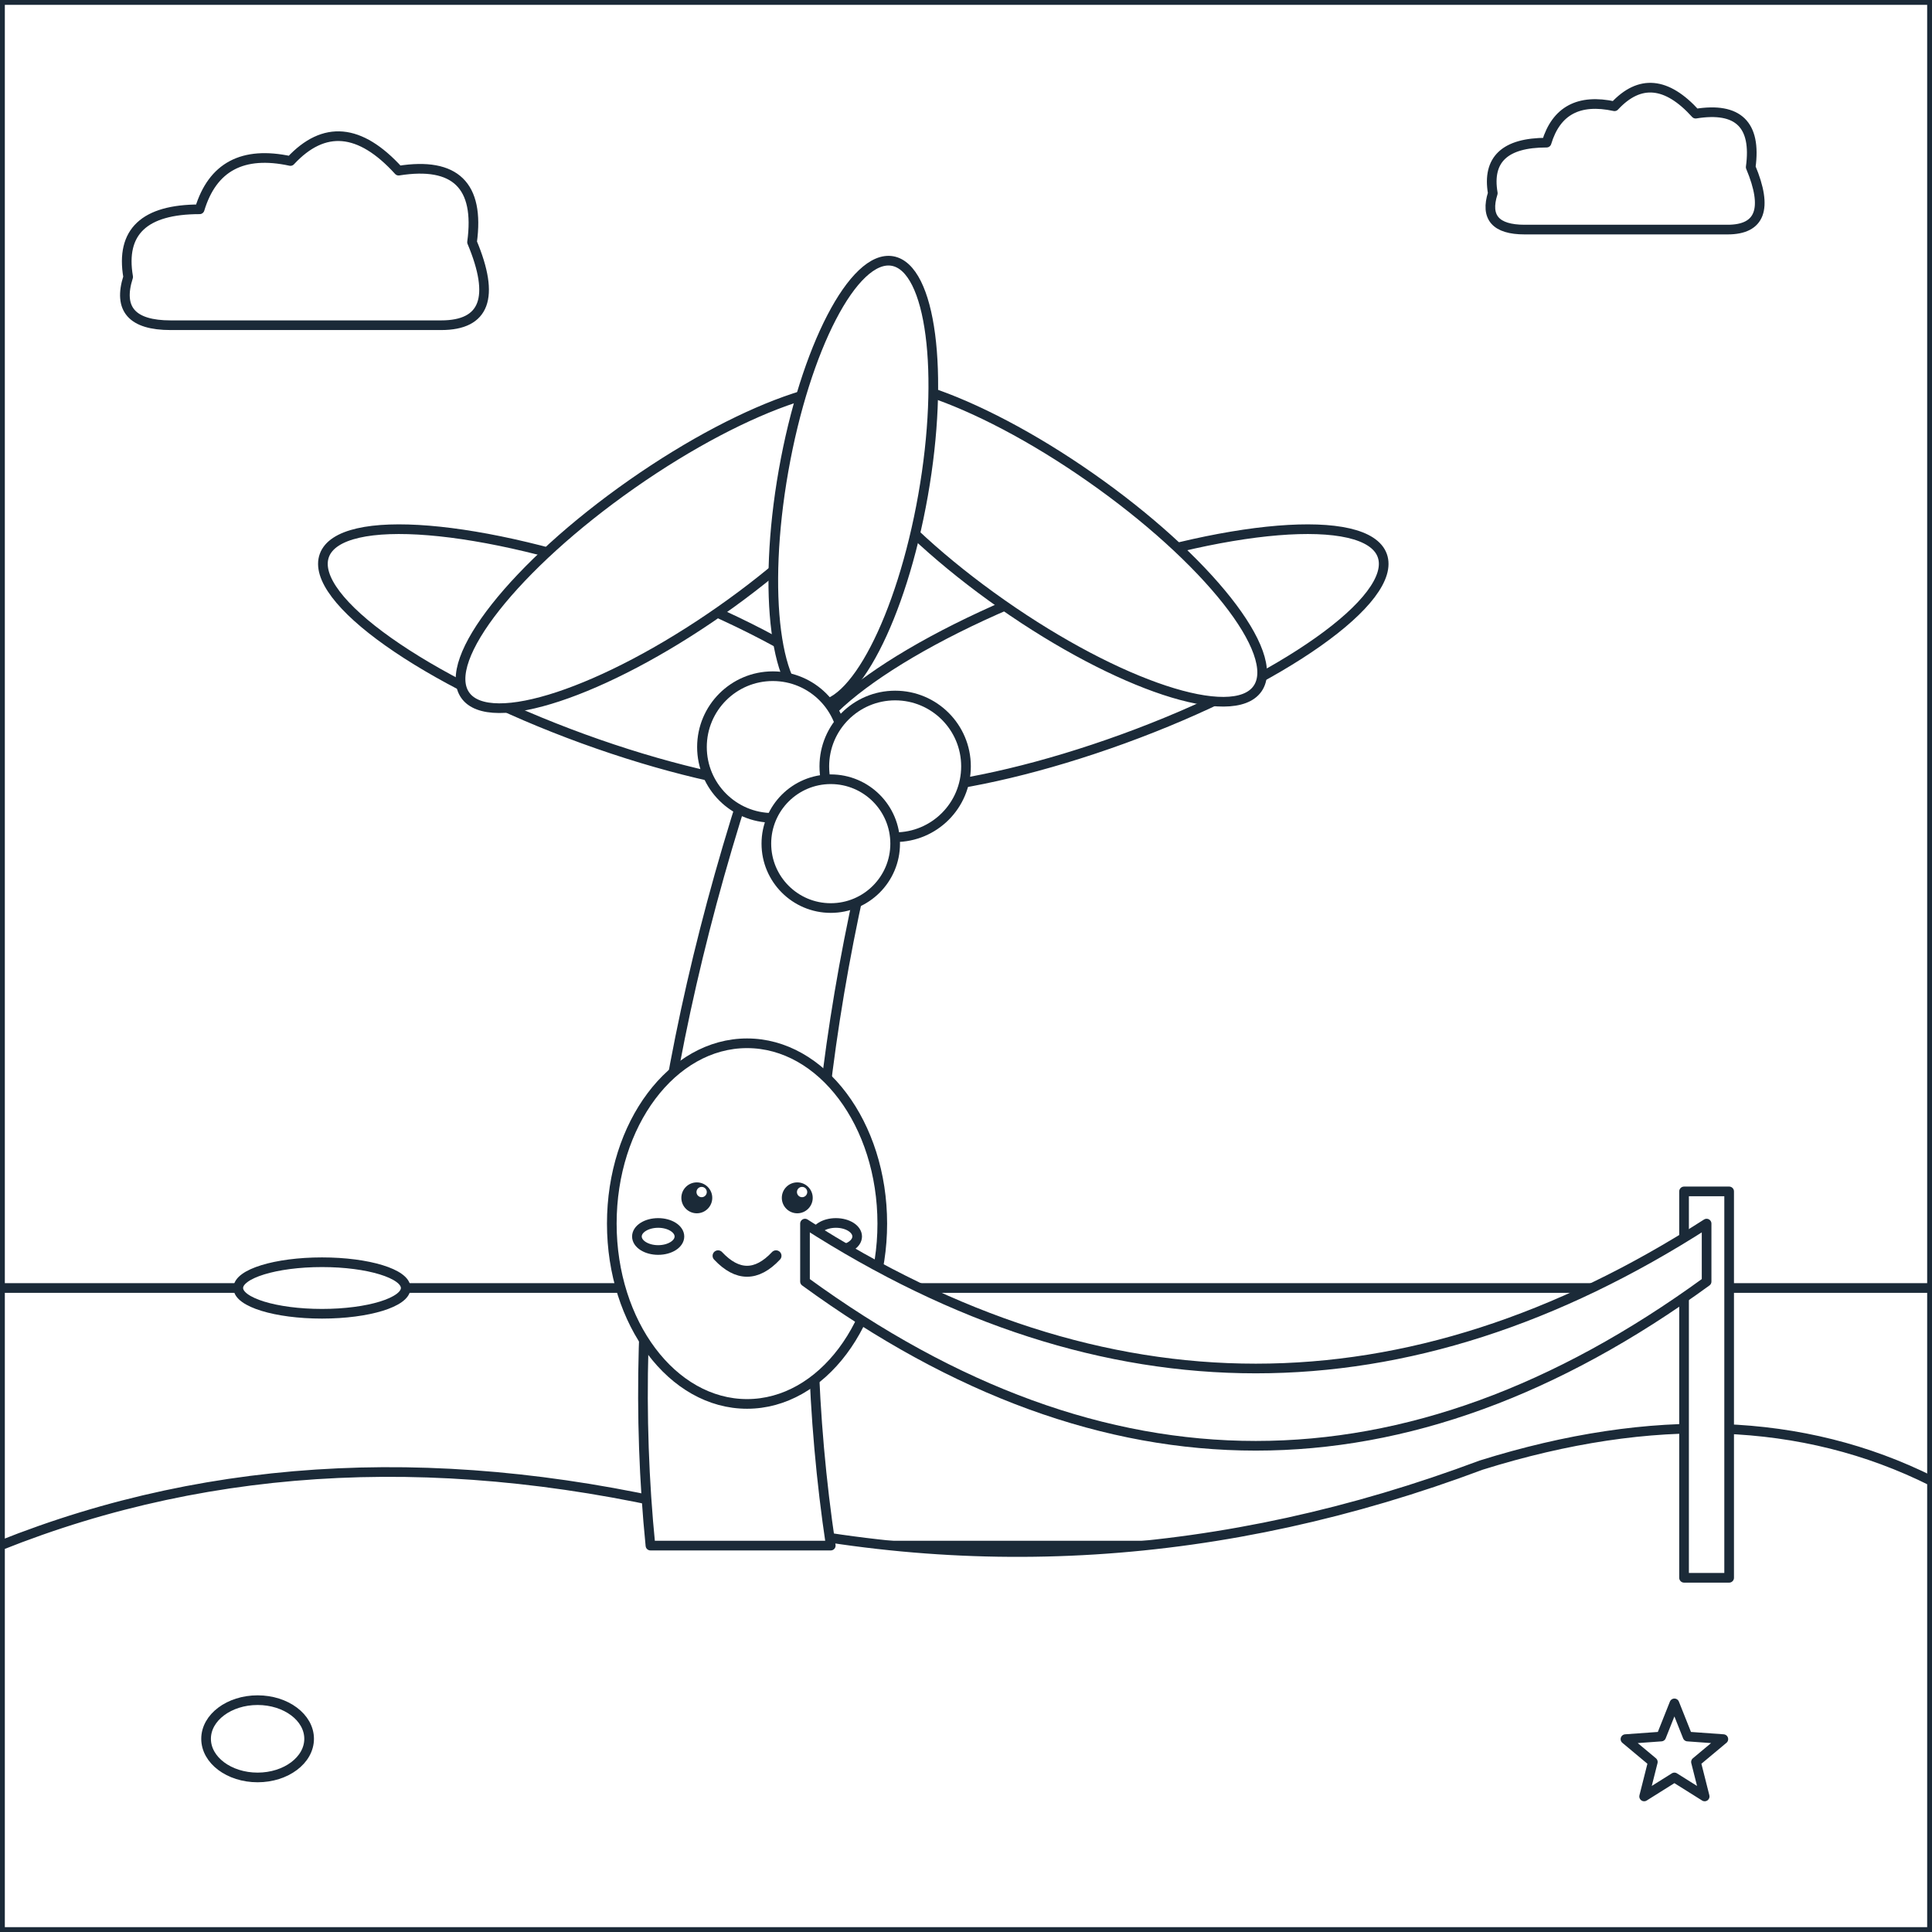
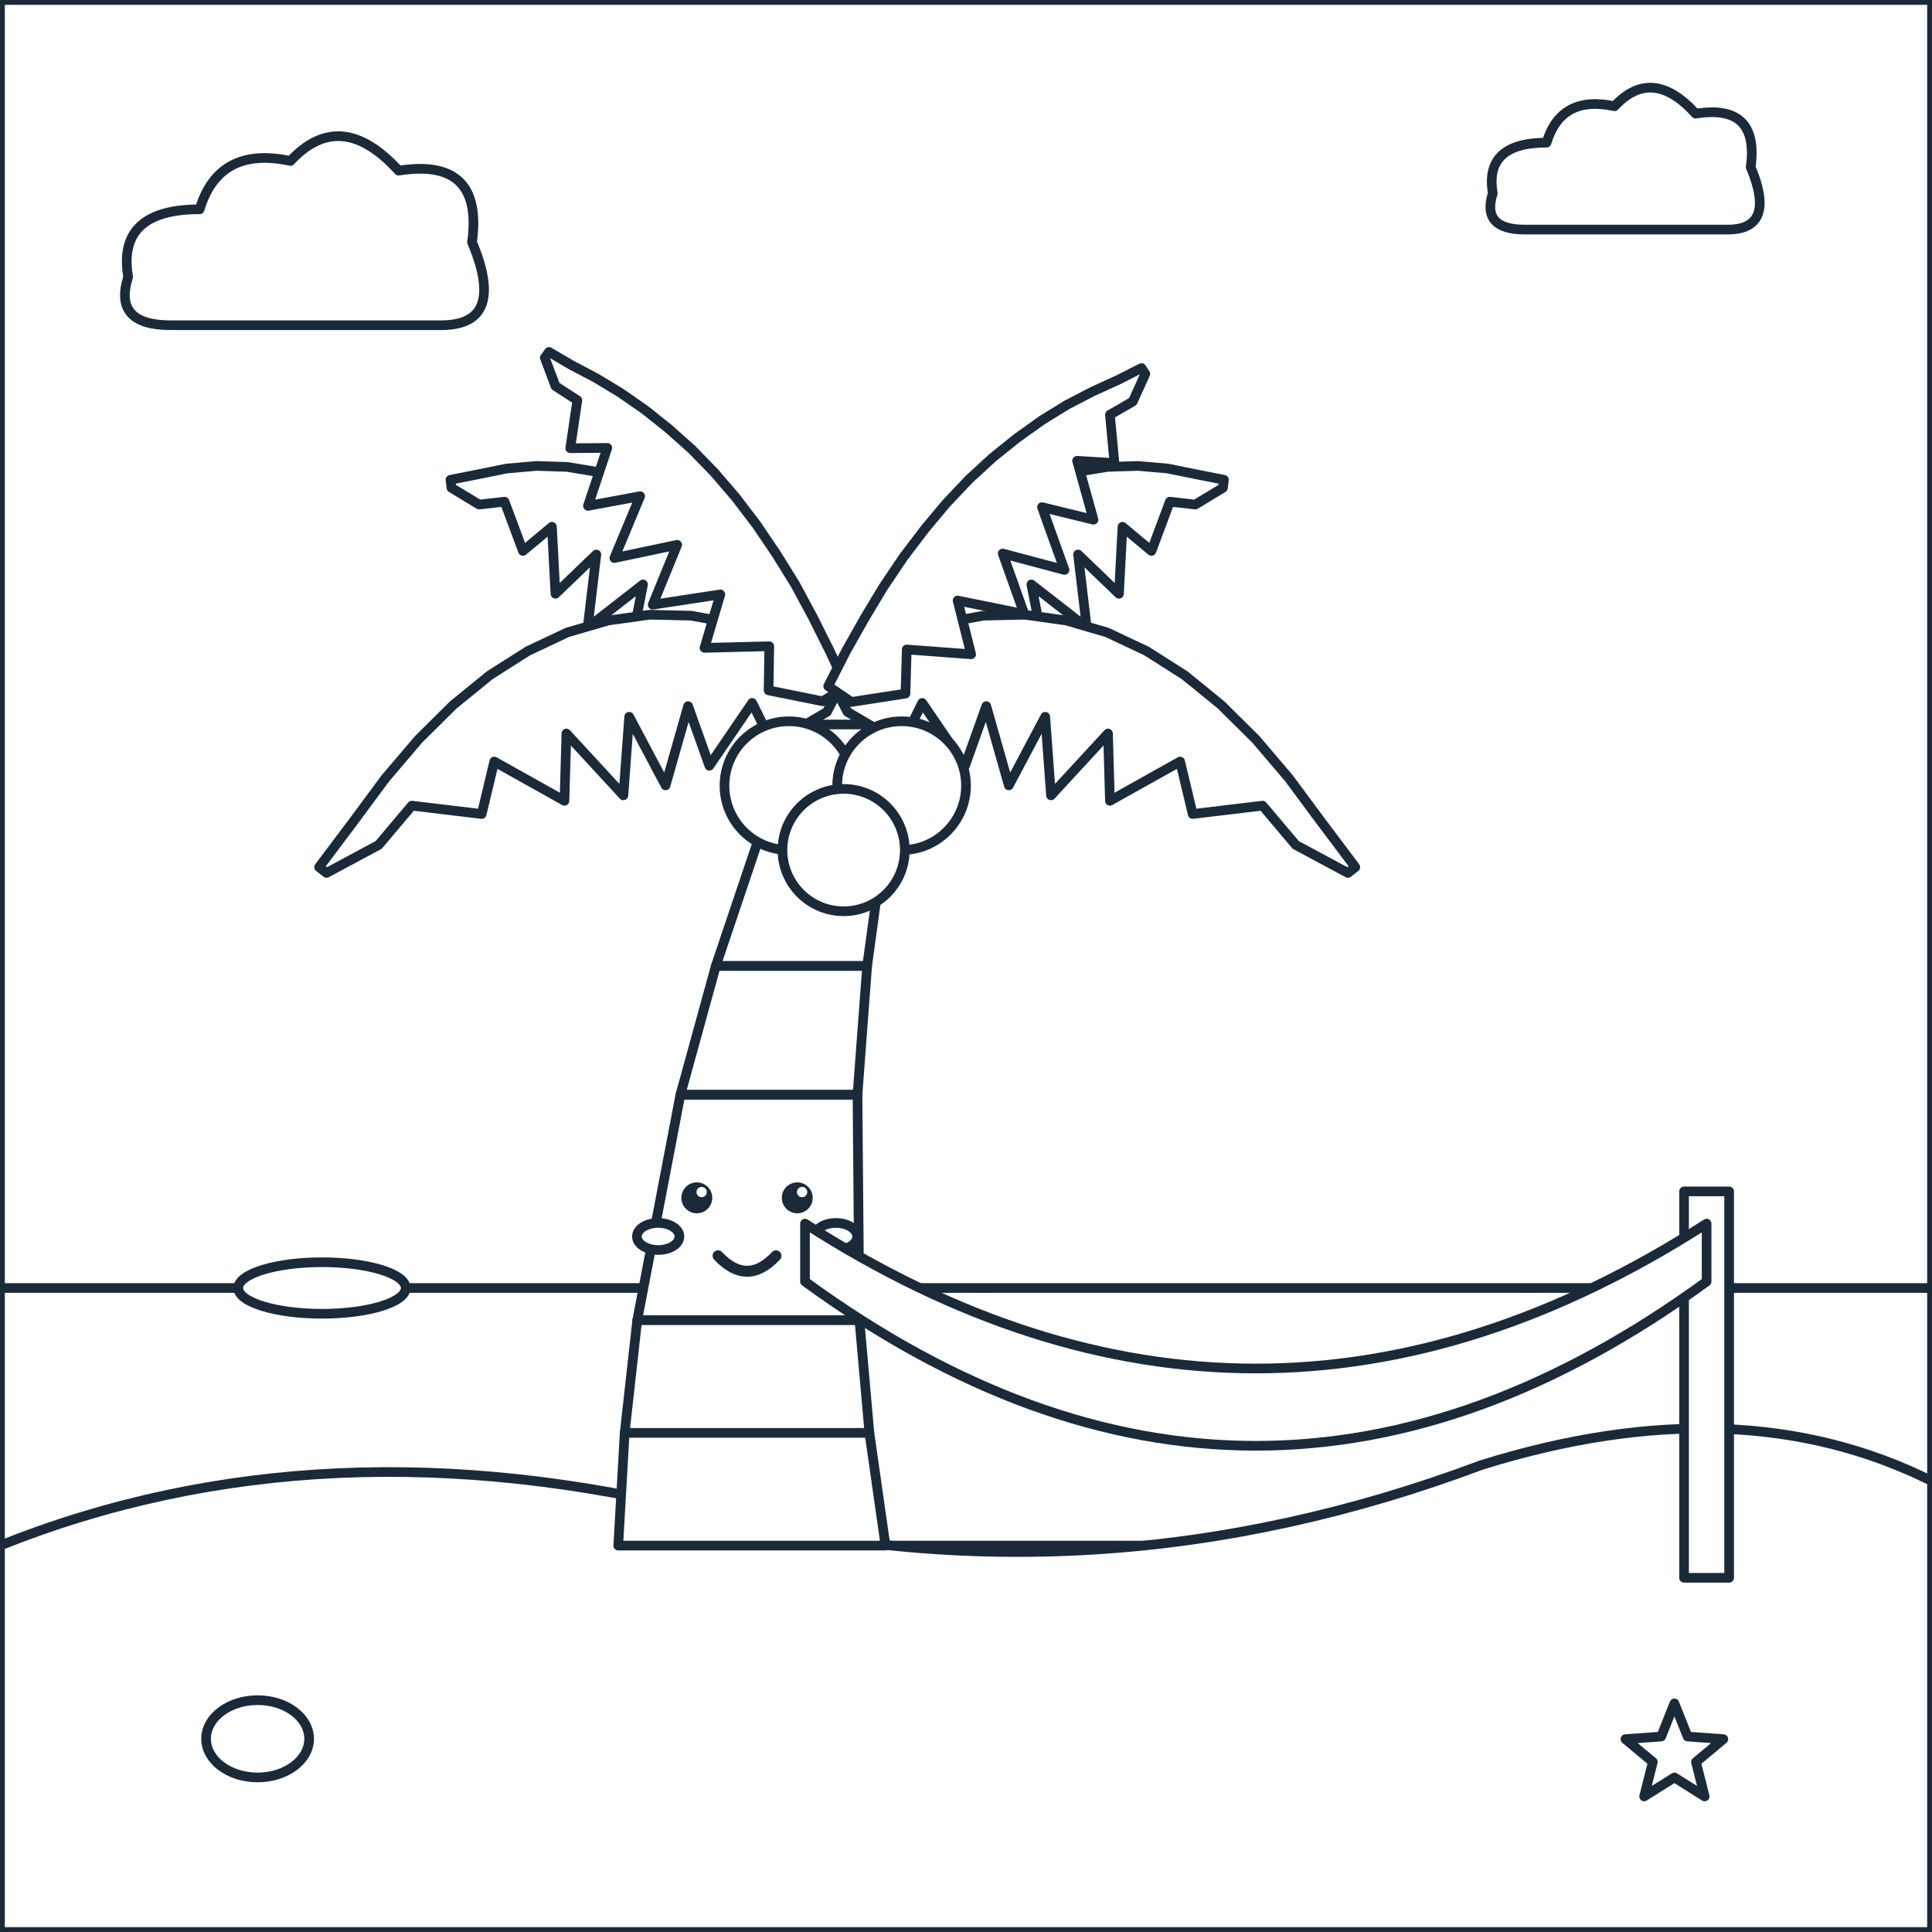
<svg xmlns="http://www.w3.org/2000/svg" viewBox="0 0 600 600" data-picture="cay-dua--vong-may">
  <g class="scene-back">
    <rect x="0" y="0" width="600" height="600" rx="0" id="r-nen-troi" data-region="nen-troi" class="region" fill="#FFFFFF" stroke="#1B2A38" stroke-width="3" stroke-linejoin="round" />
    <path d="M 53 101 Q 35 101 39.8 86 Q 36.2 65 62 65 Q 68 45.2 90.2 50 Q 105.8 33.2 123.8 53 Q 150.2 48.8 146.6 75.2 Q 157.4 101 137 101 Z" id="r-may-1" data-region="may-1" class="region" fill="#FFFFFF" stroke="#1B2A38" stroke-width="3" stroke-linejoin="round" />
    <path d="M 473.5 71.3 Q 460 71.3 463.6 60 Q 460.9 44.3 480.3 44.3 Q 484.8 29.4 501.4 33 Q 513.1 20.4 526.6 35.3 Q 546.4 32.1 543.7 51.9 Q 551.8 71.3 536.5 71.3 Z" id="r-may-2" data-region="may-2" class="region" fill="#FFFFFF" stroke="#1B2A38" stroke-width="3" stroke-linejoin="round" />
    <rect x="0" y="400" width="600" height="80" rx="0" id="r-bien-xa" data-region="bien-xa" class="region" fill="#FFFFFF" stroke="#1B2A38" stroke-width="3" stroke-linejoin="round" />
    <ellipse cx="100" cy="400" rx="26" ry="8" id="r-buom-thuyen" data-region="buom-thuyen" class="region" fill="#FFFFFF" stroke="#1B2A38" stroke-width="3" stroke-linejoin="round" />
    <path d="M 0 480 Q 100 440 220 470 Q 340 500 460 455 Q 540 430 600 460 L 600 600 L 0 600 Z" id="r-nen-dat" data-region="nen-dat" class="region" fill="#FFFFFF" stroke="#1B2A38" stroke-width="3" stroke-linejoin="round" />
    <ellipse cx="80" cy="540" rx="16" ry="12" id="r-vo-so" data-region="vo-so" class="region" fill="#FFFFFF" stroke="#1B2A38" stroke-width="3" stroke-linejoin="round" />
    <polygon points="520,529 524.1,539.3 535.2,540.1 526.7,547.2 529.4,557.9 520,552 510.6,557.9 513.3,547.2 504.8,540.1 515.9,539.3" id="r-sao-bien-cat" data-region="sao-bien-cat" class="region" fill="#FFFFFF" stroke="#1B2A38" stroke-width="3" stroke-linejoin="round" />
  </g>
  <g id="subject" class="subject anim-sway" transform="translate(-60 0) translate(300 480) scale(1) rotate(0) translate(-300 -480)">
-     <path d="M 262 480 Q 250 360 300 220 L 340 226 Q 300 360 318 480 Z" id="r-than-cay-dua" data-region="than-cay-dua" class="region" fill="#FFFFFF" stroke="#1B2A38" stroke-width="3" stroke-linejoin="round" />
-     <ellipse cx="250" cy="205" rx="95" ry="26" transform="rotate(20 250 205)" id="r-la-dua-1" data-region="la-dua-1" class="region" fill="#FFFFFF" stroke="#1B2A38" stroke-width="3" stroke-linejoin="round" />
-     <ellipse cx="400" cy="205" rx="95" ry="26" transform="rotate(-20 400 205)" id="r-la-dua-2" data-region="la-dua-2" class="region" fill="#FFFFFF" stroke="#1B2A38" stroke-width="3" stroke-linejoin="round" />
-     <ellipse cx="270" cy="170" rx="80" ry="24" transform="rotate(-35 270 170)" id="r-la-dua-3" data-region="la-dua-3" class="region" fill="#FFFFFF" stroke="#1B2A38" stroke-width="3" stroke-linejoin="round" />
-     <ellipse cx="385" cy="168" rx="80" ry="24" transform="rotate(35 385 168)" id="r-la-dua-4" data-region="la-dua-4" class="region" fill="#FFFFFF" stroke="#1B2A38" stroke-width="3" stroke-linejoin="round" />
-     <ellipse cx="325" cy="150" rx="70" ry="22" transform="rotate(-80 325 150)" id="r-la-dua-5" data-region="la-dua-5" class="region" fill="#FFFFFF" stroke="#1B2A38" stroke-width="3" stroke-linejoin="round" />
-     <ellipse cx="300" cy="232" rx="22" ry="22" id="r-trai-dua-1" data-region="trai-dua-1" class="region" fill="#FFFFFF" stroke="#1B2A38" stroke-width="3" stroke-linejoin="round" />
-     <ellipse cx="338" cy="238" rx="22" ry="22" id="r-trai-dua-2" data-region="trai-dua-2" class="region" fill="#FFFFFF" stroke="#1B2A38" stroke-width="3" stroke-linejoin="round" />
-     <ellipse cx="318" cy="262" rx="20" ry="20" id="r-trai-dua-3" data-region="trai-dua-3" class="region" fill="#FFFFFF" stroke="#1B2A38" stroke-width="3" stroke-linejoin="round" />
-     <ellipse cx="292" cy="380" rx="42" ry="56" id="r-bung-cay-dua" data-region="bung-cay-dua" class="region" fill="#FFFFFF" stroke="#1B2A38" stroke-width="3" stroke-linejoin="round" />
+     <path d="M 309.6 225 L 341.6 225 L 334.5 262 L 295.1 262 Z" id="r-dot-than-dua-1" data-region="dot-than-dua-1" class="region" fill="#FFFFFF" stroke="#1B2A38" stroke-width="3" stroke-linejoin="round" />
+     <path d="M 295.1 262 L 334.5 262 L 329.3 300 L 282.3 300 Z" id="r-dot-than-dua-2" data-region="dot-than-dua-2" class="region" fill="#FFFFFF" stroke="#1B2A38" stroke-width="3" stroke-linejoin="round" />
+     <path d="M 282.3 300 L 329.3 300 L 326.3 340 L 271.3 340 Z" id="r-dot-than-dua-3" data-region="dot-than-dua-3" class="region" fill="#FFFFFF" stroke="#1B2A38" stroke-width="3" stroke-linejoin="round" />
+     <path d="M 271.3 340 L 326.3 340 L 326.9 410 L 257.9 410 Z" id="r-dot-than-dua-4" data-region="dot-than-dua-4" class="region" fill="#FFFFFF" stroke="#1B2A38" stroke-width="3" stroke-linejoin="round" />
+     <path d="M 257.9 410 L 326.9 410 L 330.0 445 L 254.0 445 Z" id="r-dot-than-dua-5" data-region="dot-than-dua-5" class="region" fill="#FFFFFF" stroke="#1B2A38" stroke-width="3" stroke-linejoin="round" />
+     <path d="M 254.0 445 L 330.0 445 L 335.0 480 L 252.0 480 Z" id="r-dot-than-dua-6" data-region="dot-than-dua-6" class="region" fill="#FFFFFF" stroke="#1B2A38" stroke-width="3" stroke-linejoin="round" />
+     <path d="M 323.0 212.5 L 315.7 201.2 L 308.1 190.8 L 300.2 181.2 L 291.9 172.7 L 283.2 165.1 L 274.2 158.7 L 264.9 153.4 L 255.4 149.4 L 245.8 146.6 L 236.1 145.0 L 226.6 144.7 L 217.4 145.5 L 208.5 147.3 L 199.9 149.0 L 200.2 151.5 L 208.8 156.7 L 216.7 155.8 L 222.4 171.1 L 231.4 163.6 L 232.5 184.4 L 245.2 172.2 L 242.5 194.9 L 259.7 181.5 L 255.5 203.0 L 276.0 191.8 L 273.3 210.3 L 294.6 204.0 L 296.3 218.7 L 315.3 218.9 Z" id="r-la-dua-sau-1" data-region="la-dua-sau-1" class="region" fill="#FFFFFF" stroke="#1B2A38" stroke-width="3" stroke-linejoin="round" />
+     <path d="M 317.0 212.5 L 324.3 201.2 L 331.9 190.8 L 339.8 181.2 L 348.1 172.7 L 356.8 165.1 L 365.8 158.7 L 375.1 153.4 L 384.6 149.4 L 394.2 146.6 L 403.9 145.0 L 413.4 144.7 L 422.6 145.5 L 431.5 147.3 L 440.1 149.0 L 439.8 151.5 L 431.2 156.7 L 423.3 155.8 L 417.6 171.1 L 408.6 163.6 L 407.5 184.4 L 394.8 172.2 L 397.5 194.9 L 380.3 181.5 L 384.5 203.0 L 364.0 191.8 L 366.7 210.3 L 345.4 204.0 L 343.7 218.7 L 324.7 218.9 Z" id="r-la-dua-sau-2" data-region="la-dua-sau-2" class="region" fill="#FFFFFF" stroke="#1B2A38" stroke-width="3" stroke-linejoin="round" />
+     <path d="M 322.0 211.1 L 311.0 203.7 L 299.4 197.7 L 287.2 193.5 L 274.6 191.2 L 261.8 190.9 L 248.9 192.7 L 236.2 196.4 L 223.9 202.2 L 212.1 209.7 L 200.8 218.9 L 190.0 229.6 L 179.7 241.7 L 169.7 255.2 L 159.1 269.3 L 161.4 271.1 L 177.6 262.4 L 187.9 250.2 L 209.6 252.8 L 213.5 236.5 L 235.3 248.7 L 235.9 227.8 L 253.6 247.0 L 255.4 222.6 L 266.7 243.9 L 273.7 219.3 L 280.3 237.8 L 293.6 218.3 L 299.9 231.0 L 316.8 221.1 Z" id="r-la-dua-1" data-region="la-dua-1" class="region" fill="#FFFFFF" stroke="#1B2A38" stroke-width="3" stroke-linejoin="round" />
+     <path d="M 318.0 211.1 L 329.0 203.7 L 340.6 197.7 L 352.8 193.5 L 365.4 191.2 L 378.2 190.9 L 391.1 192.7 L 403.8 196.4 L 416.1 202.2 L 427.9 209.7 L 439.2 218.9 L 450.0 229.6 L 460.3 241.7 L 470.3 255.2 L 480.9 269.3 L 478.6 271.1 L 462.4 262.4 L 452.1 250.2 L 430.4 252.8 L 426.5 236.5 L 404.7 248.7 L 404.1 227.8 L 386.4 247.0 L 384.6 222.6 L 373.3 243.9 L 366.3 219.3 L 359.7 237.8 L 346.4 218.3 L 340.1 231.0 L 323.2 221.1 Z" id="r-la-dua-2" data-region="la-dua-2" class="region" fill="#FFFFFF" stroke="#1B2A38" stroke-width="3" stroke-linejoin="round" />
+     <path d="M 322.8 213.2 L 317.7 202.2 L 312.4 191.6 L 306.9 181.4 L 301.0 171.9 L 294.9 162.9 L 288.5 154.5 L 281.8 146.7 L 274.8 139.5 L 267.6 133.1 L 260.2 127.2 L 252.7 122.0 L 245.1 117.4 L 237.5 113.4 L 230.5 109.3 L 229.2 111.1 L 232.5 119.9 L 239.3 124.3 L 237.1 139.2 L 248.6 139.1 L 242.6 157.1 L 258.8 154.1 L 250.8 173.3 L 270.3 169.2 L 262.7 187.8 L 283.7 184.6 L 278.8 201.2 L 298.9 200.7 L 298.7 214.4 L 315.5 217.8 Z" id="r-la-dua-3" data-region="la-dua-3" class="region" fill="#FFFFFF" stroke="#1B2A38" stroke-width="3" stroke-linejoin="round" />
+     <path d="M 317.2 213.1 L 322.7 202.3 L 328.5 192.0 L 334.4 182.2 L 340.6 173.0 L 347.2 164.3 L 353.9 156.3 L 361.0 148.8 L 368.3 142.1 L 375.9 136.0 L 383.6 130.5 L 391.4 125.7 L 399.3 121.6 L 407.2 118.0 L 414.5 114.3 L 415.7 116.1 L 411.8 124.7 L 404.7 128.8 L 406.1 143.8 L 394.5 143.1 L 399.6 161.4 L 383.6 157.5 L 390.6 177.0 L 371.4 171.9 L 378.1 190.7 L 357.4 186.5 L 361.6 203.2 L 341.6 201.7 L 341.2 215.4 L 324.4 218.0 Z" id="r-la-dua-4" data-region="la-dua-4" class="region" fill="#FFFFFF" stroke="#1B2A38" stroke-width="3" stroke-linejoin="round" />
+     <ellipse cx="305" cy="244" rx="20" ry="20" id="r-trai-dua-1" data-region="trai-dua-1" class="region" fill="#FFFFFF" stroke="#1B2A38" stroke-width="3" stroke-linejoin="round" />
+     <ellipse cx="340" cy="244" rx="20" ry="20" id="r-trai-dua-2" data-region="trai-dua-2" class="region" fill="#FFFFFF" stroke="#1B2A38" stroke-width="3" stroke-linejoin="round" />
+     <ellipse cx="322" cy="264" rx="19" ry="19" id="r-trai-dua-3" data-region="trai-dua-3" class="region" fill="#FFFFFF" stroke="#1B2A38" stroke-width="3" stroke-linejoin="round" />
    <g class="deco" pointer-events="none">
      <circle cx="276.4" cy="372" r="4.8" fill="#1B2A38" />
    </g>
    <g class="deco" pointer-events="none">
      <circle cx="307.6" cy="372" r="4.8" fill="#1B2A38" />
    </g>
    <g class="deco" pointer-events="none">
      <circle cx="277.9" cy="370.2" r="1.6" fill="#FFFFFF" />
    </g>
    <g class="deco" pointer-events="none">
      <circle cx="309.1" cy="370.2" r="1.6" fill="#FFFFFF" />
    </g>
    <ellipse cx="264.4" cy="384" rx="6.6" ry="4.2" id="r-ma-trai" data-region="ma-trai" class="region" fill="#FFFFFF" stroke="#1B2A38" stroke-width="3" stroke-linejoin="round" />
    <ellipse cx="319.6" cy="384" rx="6.6" ry="4.2" id="r-ma-phai" data-region="ma-phai" class="region" fill="#FFFFFF" stroke="#1B2A38" stroke-width="3" stroke-linejoin="round" />
    <g class="deco" pointer-events="none">
      <path d="M 283 390 Q 292 399.6 301 390" fill="none" stroke="#1B2A38" stroke-width="3.4" stroke-linecap="round" stroke-linejoin="round" />
    </g>
  </g>
  <g class="scene-front">
    <polygon points="537,490 537,370 523,370 523,490" id="r-coc-vong" data-region="coc-vong" class="region" fill="#FFFFFF" stroke="#1B2A38" stroke-width="3" stroke-linejoin="round" />
    <path d="M 250 380 Q 390 470 530 380 L 530 398 Q 390 500 250 398 Z" id="r-vong" data-region="vong" class="region" fill="#FFFFFF" stroke="#1B2A38" stroke-width="3" stroke-linejoin="round" />
  </g>
</svg>
